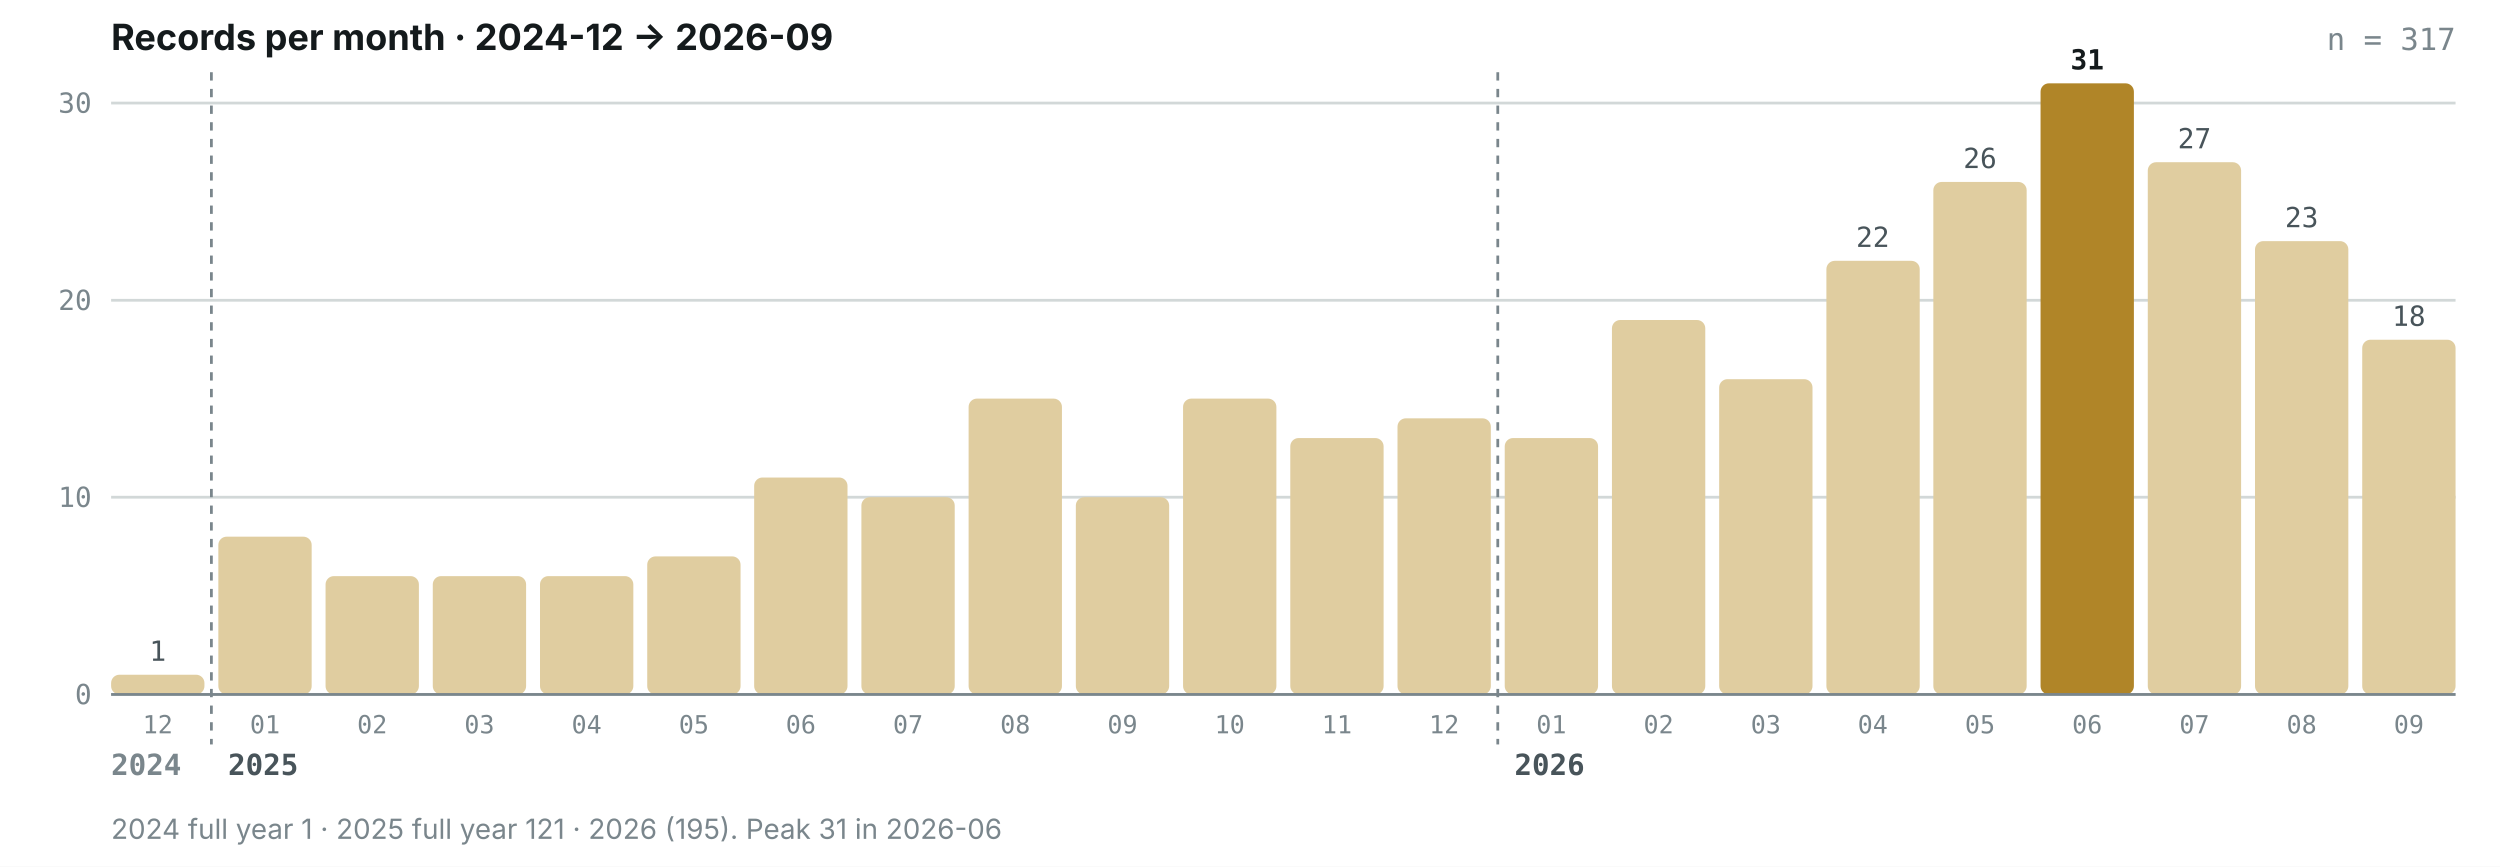
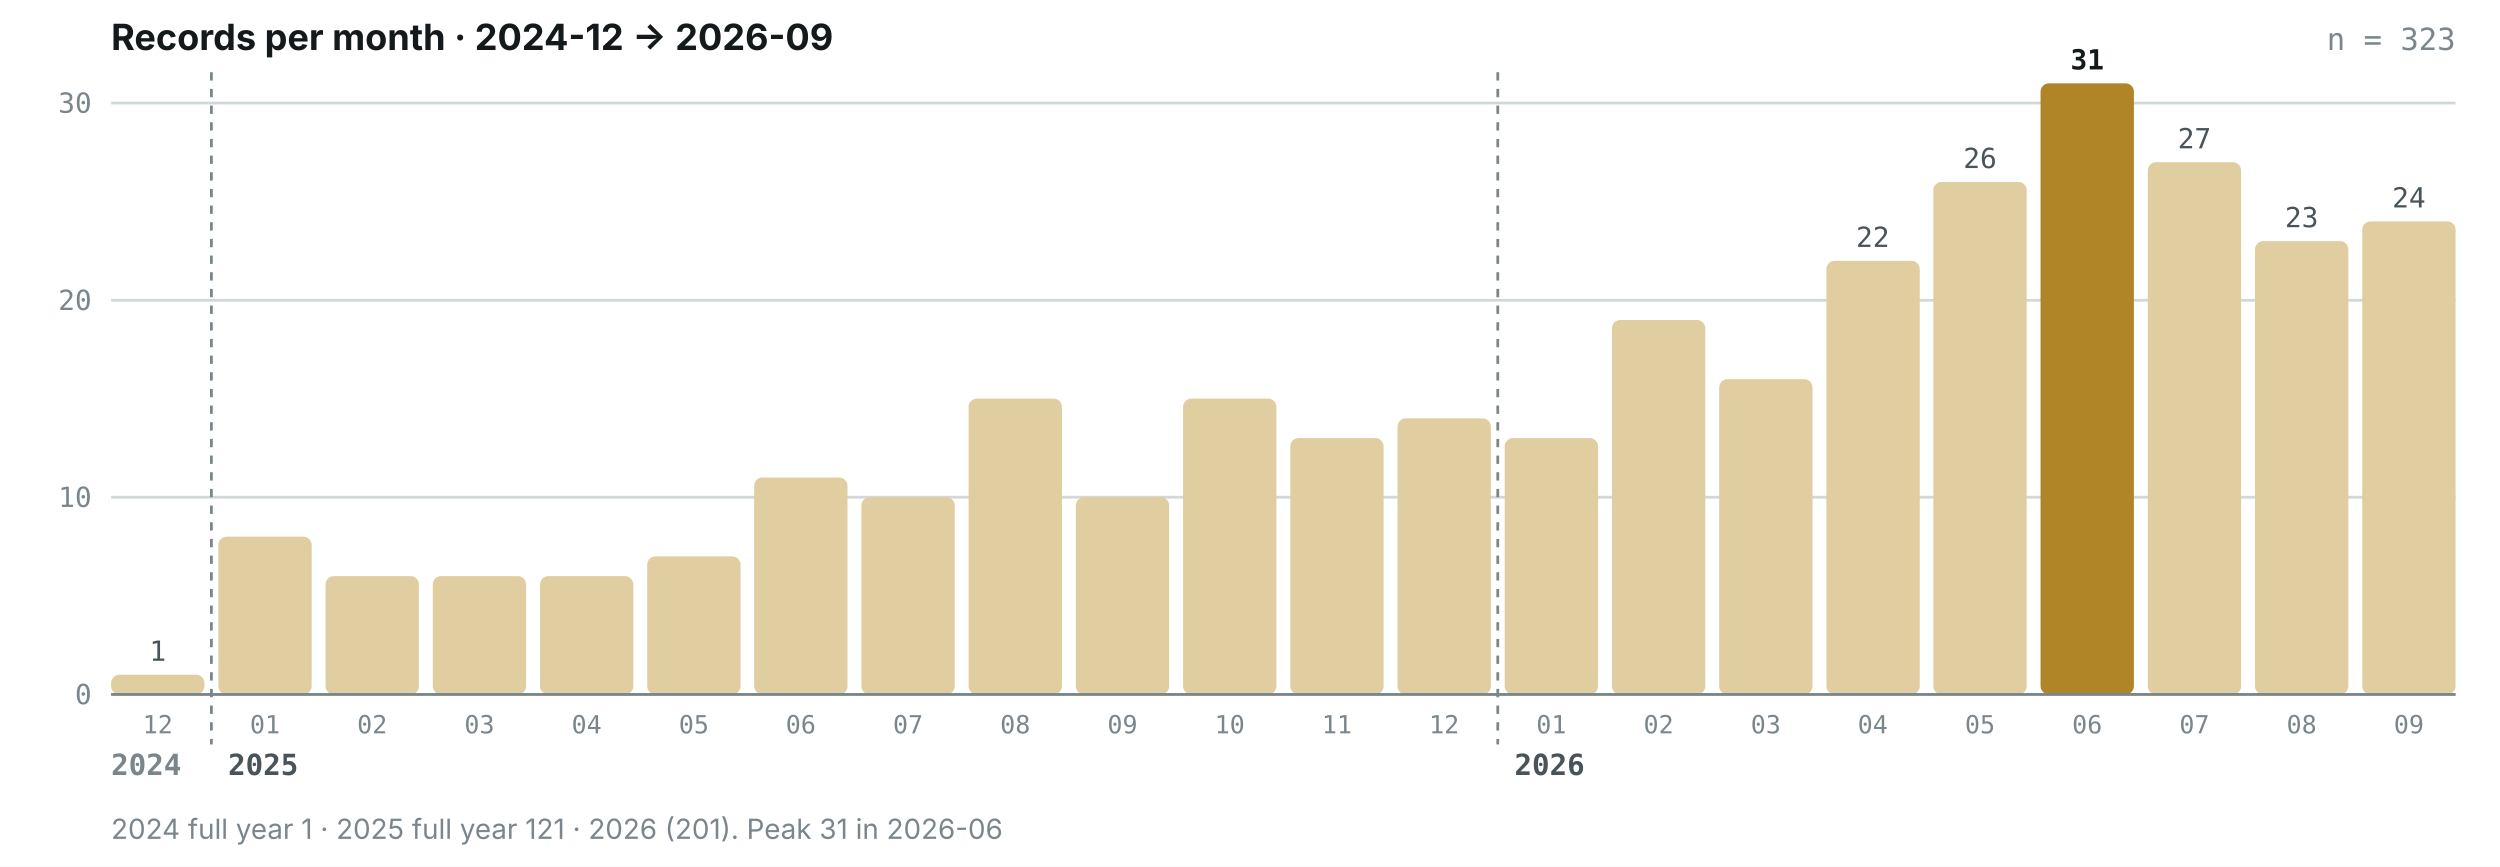
<svg xmlns="http://www.w3.org/2000/svg" viewBox="0 0 900 312" width="900" height="312" role="img" font-family="ui-sans-serif,-apple-system,'Segoe UI','PingFang SC','Microsoft YaHei',sans-serif">
  <rect width="900" height="312" fill="#FFFFFF" />
  <text x="40" y="18" font-size="13" font-weight="700" fill="#141A1C">Records per month · 2024-12 → 2026-09</text>
-   <text x="884" y="18" font-size="11" text-anchor="end" fill="#7A868C" font-family="ui-monospace,'SF Mono','Cascadia Mono','Consolas',monospace">n = 317</text>
+   <text x="884" y="18" font-size="11" text-anchor="end" fill="#7A868C" font-family="ui-monospace,'SF Mono','Cascadia Mono','Consolas',monospace">n = 323</text>
  <line x1="40" y1="250.0" x2="884" y2="250.0" stroke="#D2D8D8" stroke-width="1" />
  <text x="33" y="253.5" font-size="10" text-anchor="end" fill="#7A868C" font-family="ui-monospace,'SF Mono','Cascadia Mono','Consolas',monospace">0</text>
  <line x1="40" y1="179.0" x2="884" y2="179.0" stroke="#D2D8D8" stroke-width="1" />
  <text x="33" y="182.5" font-size="10" text-anchor="end" fill="#7A868C" font-family="ui-monospace,'SF Mono','Cascadia Mono','Consolas',monospace">10</text>
  <line x1="40" y1="108.1" x2="884" y2="108.1" stroke="#D2D8D8" stroke-width="1" />
  <text x="33" y="111.6" font-size="10" text-anchor="end" fill="#7A868C" font-family="ui-monospace,'SF Mono','Cascadia Mono','Consolas',monospace">20</text>
  <line x1="40" y1="37.1" x2="884" y2="37.1" stroke="#D2D8D8" stroke-width="1" />
  <text x="33" y="40.6" font-size="10" text-anchor="end" fill="#7A868C" font-family="ui-monospace,'SF Mono','Cascadia Mono','Consolas',monospace">30</text>
  <line x1="76.1" y1="26" x2="76.1" y2="268" stroke="#7A868C" stroke-width="1" stroke-dasharray="3 3" />
  <text x="82.1" y="279.0" font-size="10.5" font-weight="700" fill="#48545A" font-family="ui-monospace,'SF Mono','Cascadia Mono','Consolas',monospace">2025</text>
  <line x1="539.2" y1="26" x2="539.2" y2="268" stroke="#7A868C" stroke-width="1" stroke-dasharray="3 3" />
  <text x="545.2" y="279.0" font-size="10.5" font-weight="700" fill="#48545A" font-family="ui-monospace,'SF Mono','Cascadia Mono','Consolas',monospace">2026</text>
  <rect x="40.0" y="242.9" width="33.6" height="7.1" rx="3" fill="#E0CDA0" />
  <text x="56.8" y="237.9" font-size="10" text-anchor="middle" fill="#48545A" font-family="ui-monospace,'SF Mono','Cascadia Mono','Consolas',monospace" font-weight="500">1</text>
  <text x="56.8" y="264.0" font-size="9" text-anchor="middle" fill="#7A868C" font-family="ui-monospace,'SF Mono','Cascadia Mono','Consolas',monospace">12</text>
  <rect x="78.6" y="193.2" width="33.6" height="56.8" rx="3" fill="#E0CDA0" />
  <text x="95.4" y="264.0" font-size="9" text-anchor="middle" fill="#7A868C" font-family="ui-monospace,'SF Mono','Cascadia Mono','Consolas',monospace">01</text>
  <rect x="117.2" y="207.4" width="33.6" height="42.6" rx="3" fill="#E0CDA0" />
  <text x="134.0" y="264.0" font-size="9" text-anchor="middle" fill="#7A868C" font-family="ui-monospace,'SF Mono','Cascadia Mono','Consolas',monospace">02</text>
  <rect x="155.8" y="207.4" width="33.6" height="42.6" rx="3" fill="#E0CDA0" />
  <text x="172.6" y="264.0" font-size="9" text-anchor="middle" fill="#7A868C" font-family="ui-monospace,'SF Mono','Cascadia Mono','Consolas',monospace">03</text>
  <rect x="194.4" y="207.4" width="33.6" height="42.6" rx="3" fill="#E0CDA0" />
  <text x="211.2" y="264.0" font-size="9" text-anchor="middle" fill="#7A868C" font-family="ui-monospace,'SF Mono','Cascadia Mono','Consolas',monospace">04</text>
  <rect x="233.0" y="200.3" width="33.6" height="49.7" rx="3" fill="#E0CDA0" />
  <text x="249.8" y="264.0" font-size="9" text-anchor="middle" fill="#7A868C" font-family="ui-monospace,'SF Mono','Cascadia Mono','Consolas',monospace">05</text>
  <rect x="271.5" y="171.9" width="33.6" height="78.1" rx="3" fill="#E0CDA0" />
  <text x="288.3" y="264.0" font-size="9" text-anchor="middle" fill="#7A868C" font-family="ui-monospace,'SF Mono','Cascadia Mono','Consolas',monospace">06</text>
  <rect x="310.1" y="179.0" width="33.6" height="71.0" rx="3" fill="#E0CDA0" />
  <text x="326.9" y="264.0" font-size="9" text-anchor="middle" fill="#7A868C" font-family="ui-monospace,'SF Mono','Cascadia Mono','Consolas',monospace">07</text>
  <rect x="348.7" y="143.5" width="33.6" height="106.5" rx="3" fill="#E0CDA0" />
  <text x="365.5" y="264.0" font-size="9" text-anchor="middle" fill="#7A868C" font-family="ui-monospace,'SF Mono','Cascadia Mono','Consolas',monospace">08</text>
  <rect x="387.3" y="179.0" width="33.6" height="71.0" rx="3" fill="#E0CDA0" />
  <text x="404.1" y="264.0" font-size="9" text-anchor="middle" fill="#7A868C" font-family="ui-monospace,'SF Mono','Cascadia Mono','Consolas',monospace">09</text>
  <rect x="425.9" y="143.5" width="33.6" height="106.5" rx="3" fill="#E0CDA0" />
  <text x="442.7" y="264.0" font-size="9" text-anchor="middle" fill="#7A868C" font-family="ui-monospace,'SF Mono','Cascadia Mono','Consolas',monospace">10</text>
  <rect x="464.5" y="157.7" width="33.6" height="92.3" rx="3" fill="#E0CDA0" />
  <text x="481.3" y="264.0" font-size="9" text-anchor="middle" fill="#7A868C" font-family="ui-monospace,'SF Mono','Cascadia Mono','Consolas',monospace">11</text>
  <rect x="503.1" y="150.6" width="33.6" height="99.4" rx="3" fill="#E0CDA0" />
  <text x="519.9" y="264.0" font-size="9" text-anchor="middle" fill="#7A868C" font-family="ui-monospace,'SF Mono','Cascadia Mono','Consolas',monospace">12</text>
  <rect x="541.7" y="157.7" width="33.6" height="92.3" rx="3" fill="#E0CDA0" />
  <text x="558.5" y="264.0" font-size="9" text-anchor="middle" fill="#7A868C" font-family="ui-monospace,'SF Mono','Cascadia Mono','Consolas',monospace">01</text>
  <rect x="580.3" y="115.2" width="33.6" height="134.8" rx="3" fill="#E0CDA0" />
  <text x="597.1" y="264.0" font-size="9" text-anchor="middle" fill="#7A868C" font-family="ui-monospace,'SF Mono','Cascadia Mono','Consolas',monospace">02</text>
  <rect x="618.9" y="136.5" width="33.6" height="113.5" rx="3" fill="#E0CDA0" />
  <text x="635.7" y="264.0" font-size="9" text-anchor="middle" fill="#7A868C" font-family="ui-monospace,'SF Mono','Cascadia Mono','Consolas',monospace">03</text>
  <rect x="657.5" y="93.9" width="33.6" height="156.1" rx="3" fill="#E0CDA0" />
  <text x="674.2" y="88.9" font-size="10" text-anchor="middle" fill="#48545A" font-family="ui-monospace,'SF Mono','Cascadia Mono','Consolas',monospace" font-weight="500">22</text>
  <text x="674.2" y="264.0" font-size="9" text-anchor="middle" fill="#7A868C" font-family="ui-monospace,'SF Mono','Cascadia Mono','Consolas',monospace">04</text>
  <rect x="696.0" y="65.5" width="33.6" height="184.5" rx="3" fill="#E0CDA0" />
  <text x="712.8" y="60.5" font-size="10" text-anchor="middle" fill="#48545A" font-family="ui-monospace,'SF Mono','Cascadia Mono','Consolas',monospace" font-weight="500">26</text>
  <text x="712.8" y="264.0" font-size="9" text-anchor="middle" fill="#7A868C" font-family="ui-monospace,'SF Mono','Cascadia Mono','Consolas',monospace">05</text>
  <rect x="734.6" y="30.0" width="33.6" height="220.0" rx="3" fill="#B08528" />
  <text x="751.4" y="25.0" font-size="10" text-anchor="middle" fill="#141A1C" font-family="ui-monospace,'SF Mono','Cascadia Mono','Consolas',monospace" font-weight="700">31</text>
  <text x="751.4" y="264.0" font-size="9" text-anchor="middle" fill="#7A868C" font-family="ui-monospace,'SF Mono','Cascadia Mono','Consolas',monospace">06</text>
  <rect x="773.2" y="58.4" width="33.6" height="191.6" rx="3" fill="#E0CDA0" />
  <text x="790.0" y="53.4" font-size="10" text-anchor="middle" fill="#48545A" font-family="ui-monospace,'SF Mono','Cascadia Mono','Consolas',monospace" font-weight="500">27</text>
  <text x="790.0" y="264.0" font-size="9" text-anchor="middle" fill="#7A868C" font-family="ui-monospace,'SF Mono','Cascadia Mono','Consolas',monospace">07</text>
  <rect x="811.8" y="86.8" width="33.6" height="163.2" rx="3" fill="#E0CDA0" />
  <text x="828.6" y="81.8" font-size="10" text-anchor="middle" fill="#48545A" font-family="ui-monospace,'SF Mono','Cascadia Mono','Consolas',monospace" font-weight="500">23</text>
  <text x="828.6" y="264.0" font-size="9" text-anchor="middle" fill="#7A868C" font-family="ui-monospace,'SF Mono','Cascadia Mono','Consolas',monospace">08</text>
-   <rect x="850.4" y="122.3" width="33.6" height="127.7" rx="3" fill="#E0CDA0" />
-   <text x="867.2" y="117.3" font-size="10" text-anchor="middle" fill="#48545A" font-family="ui-monospace,'SF Mono','Cascadia Mono','Consolas',monospace" font-weight="500">18</text>
+   <rect x="850.4" y="79.7" width="33.6" height="170.3" rx="3" fill="#E0CDA0" />
+   <text x="867.2" y="74.7" font-size="10" text-anchor="middle" fill="#48545A" font-family="ui-monospace,'SF Mono','Cascadia Mono','Consolas',monospace" font-weight="500">24</text>
  <text x="867.2" y="264.0" font-size="9" text-anchor="middle" fill="#7A868C" font-family="ui-monospace,'SF Mono','Cascadia Mono','Consolas',monospace">09</text>
  <line x1="40" y1="250" x2="884" y2="250" stroke="#7A868C" stroke-width="1" />
  <text x="40" y="279.0" font-size="10.5" font-weight="700" fill="#7A868C" font-family="ui-monospace,'SF Mono','Cascadia Mono','Consolas',monospace">2024</text>
-   <text x="40" y="302" font-size="10" fill="#7A868C">2024 full year 1 · 2025 full year 121 · 2026 (195). Peak 31 in 2026-06</text>
+   <text x="40" y="302" font-size="10" fill="#7A868C">2024 full year 1 · 2025 full year 121 · 2026 (201). Peak 31 in 2026-06</text>
</svg>
